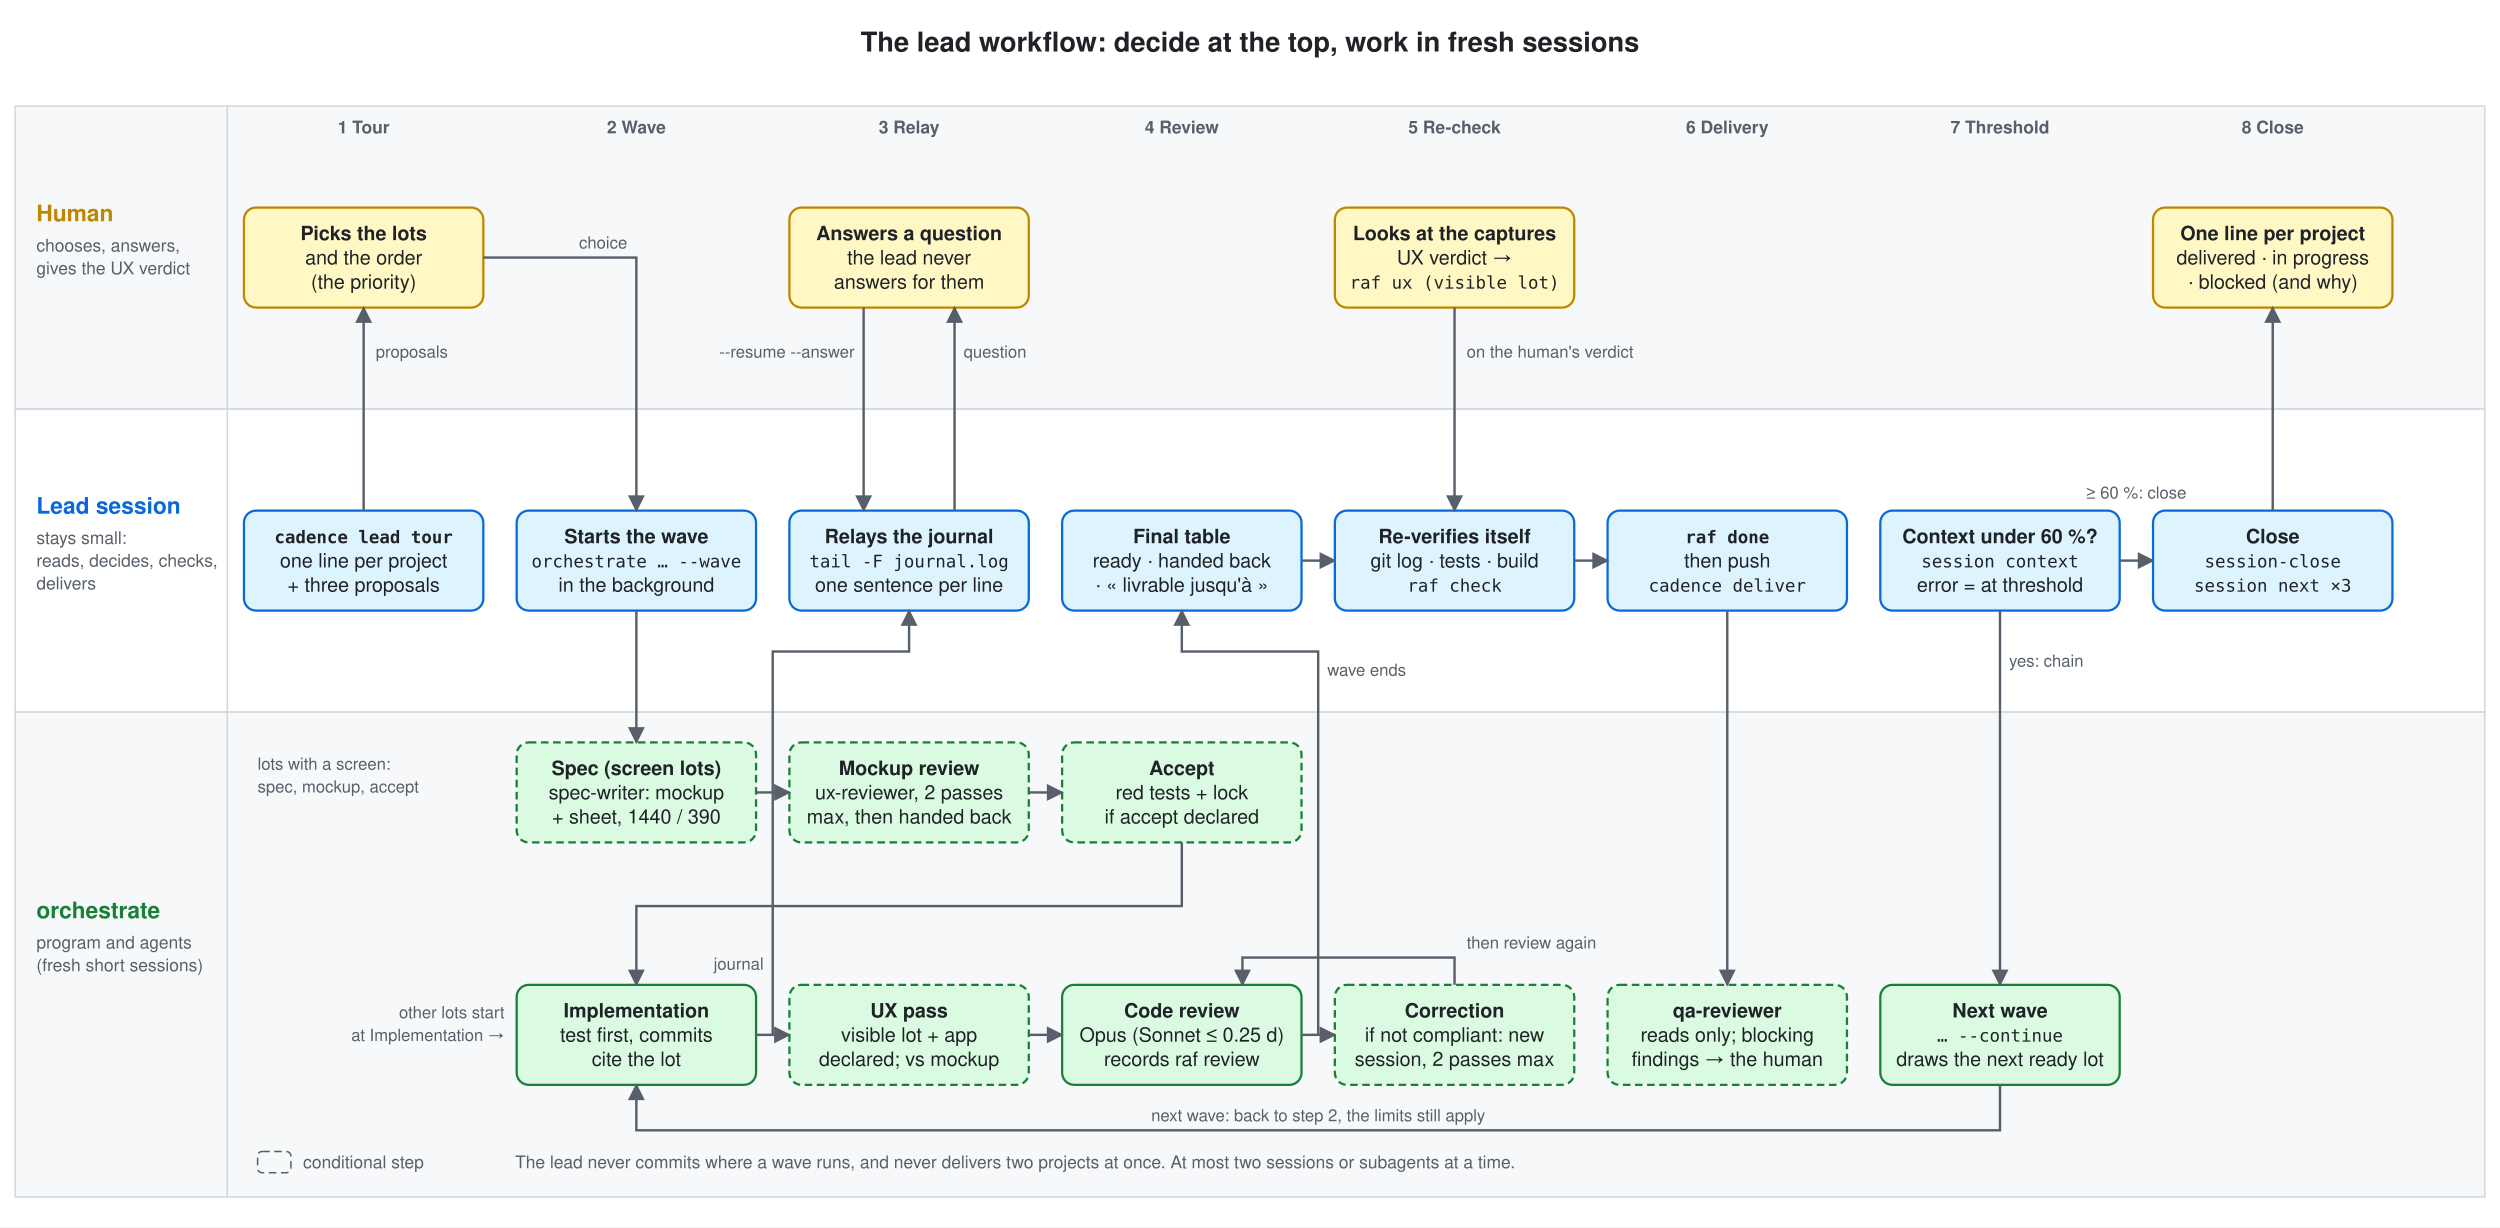
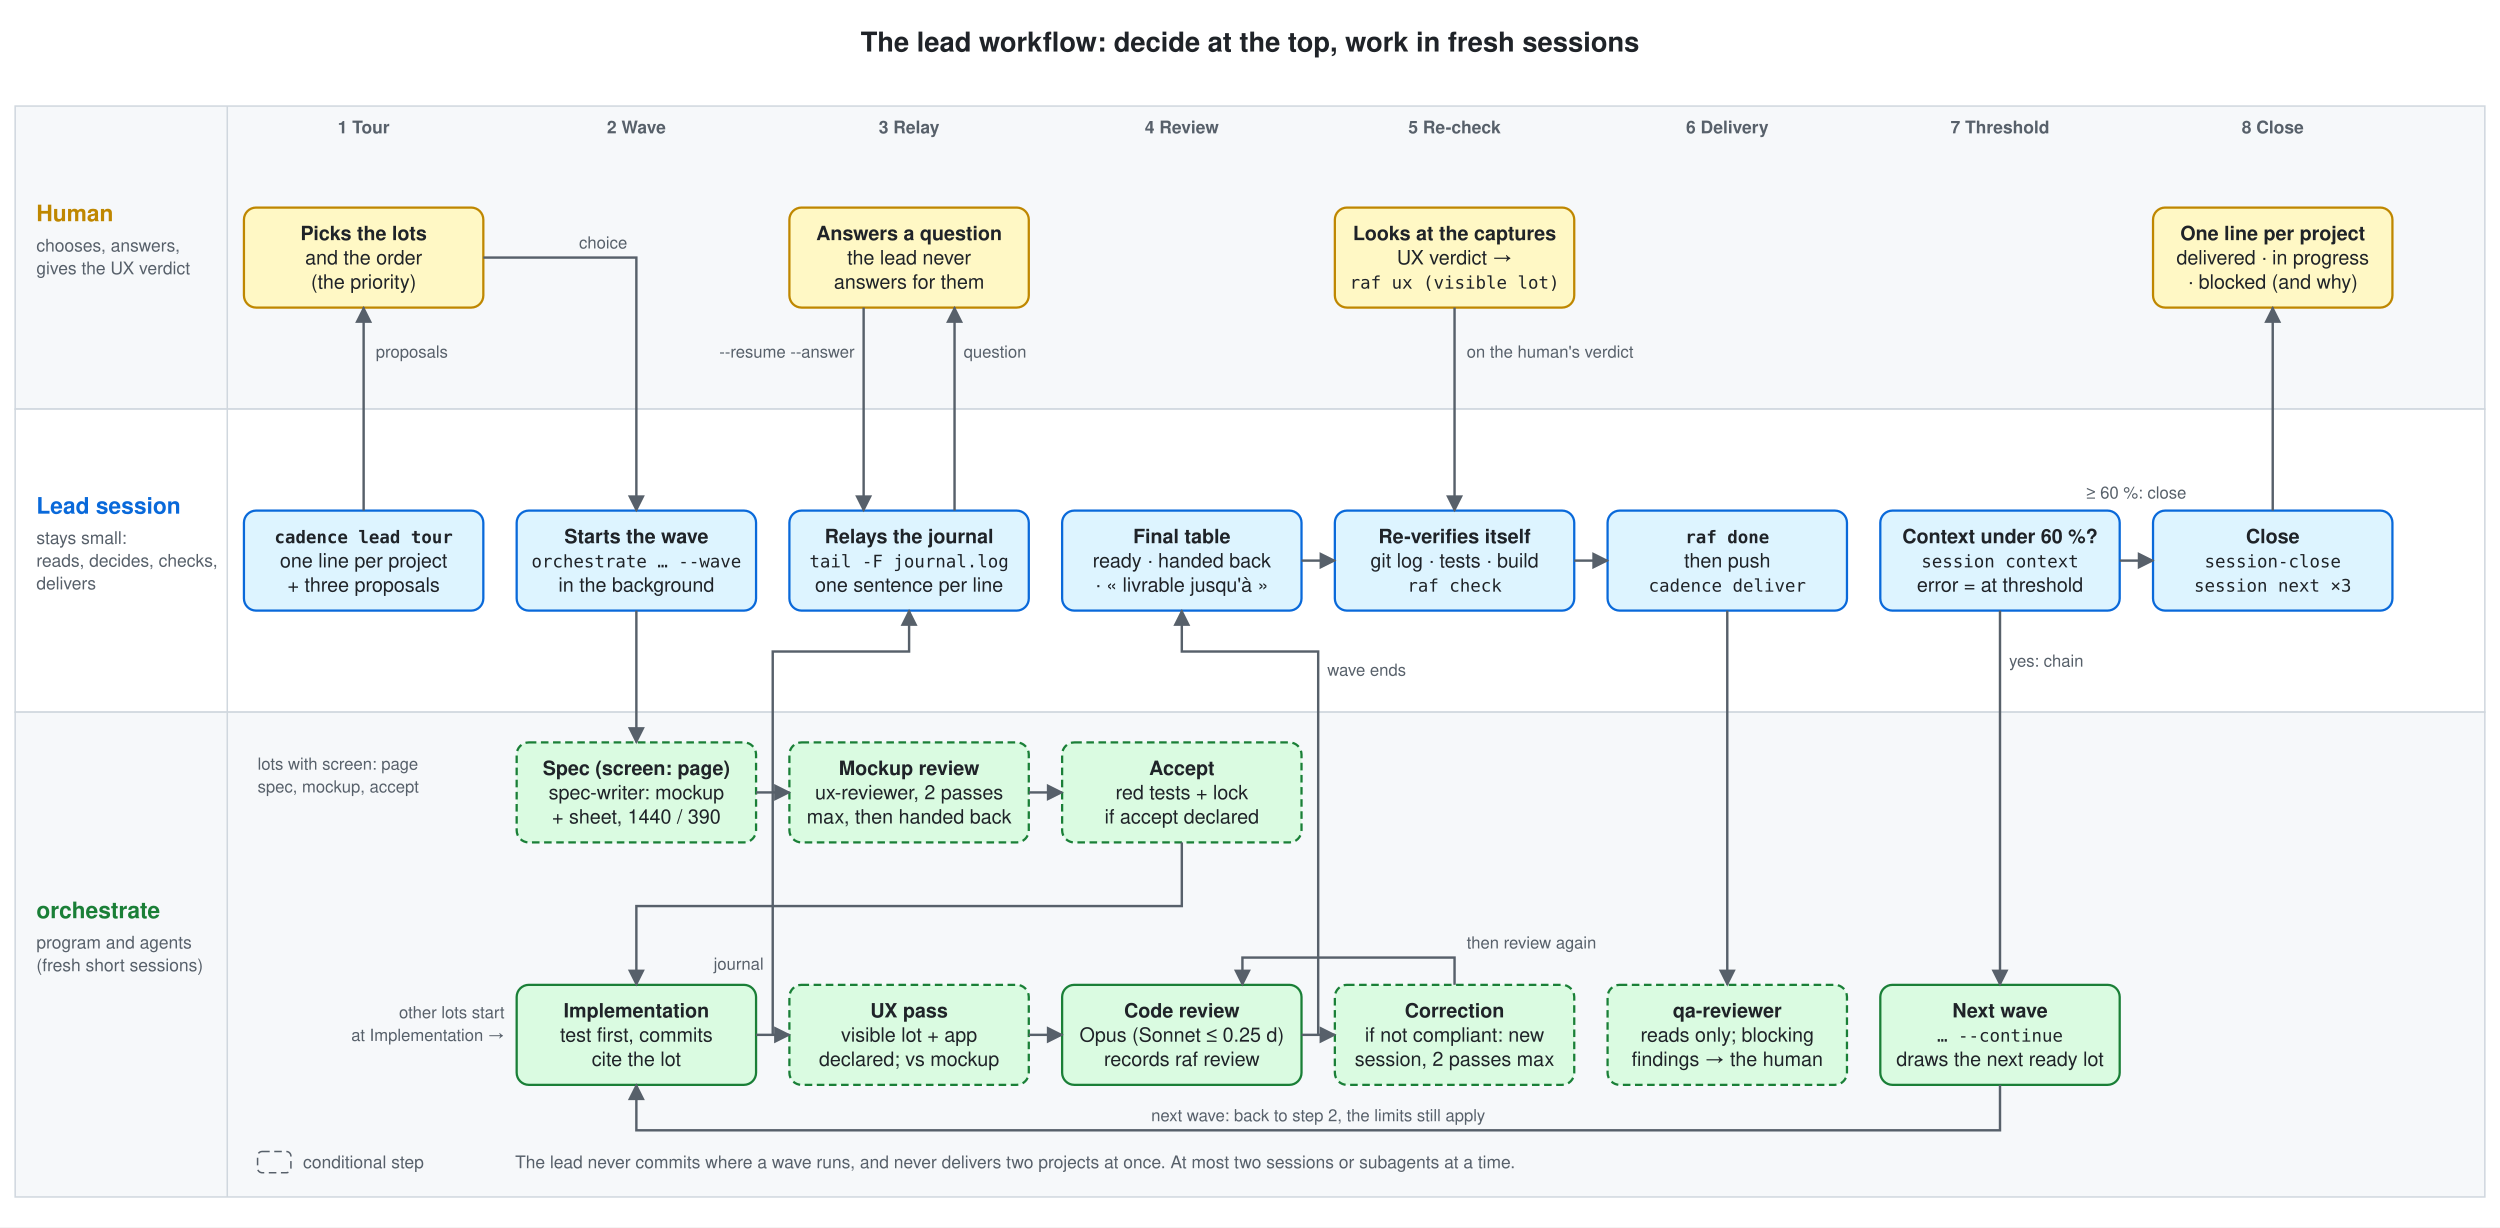
<svg xmlns="http://www.w3.org/2000/svg" viewBox="0 0 1650 810" width="1650" height="810" role="img" font-family="-apple-system,BlinkMacSystemFont,'Segoe UI',Helvetica,Arial,sans-serif" font-size="13" fill="#1f2328">
  <defs>
    <marker id="arr" viewBox="0 0 10 10" refX="9" refY="5" markerWidth="7" markerHeight="7" orient="auto-start-reverse">
      <path d="M0,0 L10,5 L0,10 z" fill="#57606a" />
    </marker>
    <marker id="arrw" viewBox="0 0 10 10" refX="9" refY="5" markerWidth="7" markerHeight="7" orient="auto-start-reverse">
      <path d="M0,0 L10,5 L0,10 z" fill="#cf222e" />
    </marker>
  </defs>
  <rect width="1650" height="810" fill="#ffffff" />
  <text x="825" y="34" text-anchor="middle" font-size="18" font-weight="600">The lead workflow: decide at the top, work in fresh sessions</text>
  <rect x="10" y="70" width="1630" height="200" fill="#f6f8fa" stroke="#d0d7de" />
  <line x1="150" y1="70" x2="150" y2="270" stroke="#d0d7de" />
  <text x="24" y="146" font-weight="700" font-size="15" fill="#bf8700">Human</text>
  <text x="24" y="166" font-size="11.5" fill="#57606a">chooses, answers,</text>
  <text x="24" y="181" font-size="11.5" fill="#57606a">gives the UX verdict</text>
  <rect x="10" y="270" width="1630" height="200" fill="#ffffff" stroke="#d0d7de" />
  <line x1="150" y1="270" x2="150" y2="470" stroke="#d0d7de" />
  <text x="24" y="339" font-weight="700" font-size="15" fill="#0969da">Lead session</text>
  <text x="24" y="359" font-size="11.5" fill="#57606a">stays small:</text>
  <text x="24" y="374" font-size="11.5" fill="#57606a">reads, decides, checks,</text>
  <text x="24" y="389" font-size="11.5" fill="#57606a">delivers</text>
  <rect x="10" y="470" width="1630" height="320" fill="#f6f8fa" stroke="#d0d7de" />
  <line x1="150" y1="470" x2="150" y2="790" stroke="#d0d7de" />
  <text x="24" y="606" font-weight="700" font-size="15" fill="#1a7f37">orchestrate</text>
  <text x="24" y="626" font-size="11.5" fill="#57606a">program and agents</text>
  <text x="24" y="641" font-size="11.5" fill="#57606a">(fresh short sessions)</text>
  <text x="240" y="88" text-anchor="middle" font-size="11.5" font-weight="600" fill="#57606a">1 Tour</text>
  <text x="420" y="88" text-anchor="middle" font-size="11.5" font-weight="600" fill="#57606a">2 Wave</text>
  <text x="600" y="88" text-anchor="middle" font-size="11.5" font-weight="600" fill="#57606a">3 Relay</text>
  <text x="780" y="88" text-anchor="middle" font-size="11.5" font-weight="600" fill="#57606a">4 Review</text>
  <text x="960" y="88" text-anchor="middle" font-size="11.5" font-weight="600" fill="#57606a">5 Re-check</text>
  <text x="1140" y="88" text-anchor="middle" font-size="11.5" font-weight="600" fill="#57606a">6 Delivery</text>
  <text x="1320" y="88" text-anchor="middle" font-size="11.5" font-weight="600" fill="#57606a">7 Threshold</text>
  <text x="1500" y="88" text-anchor="middle" font-size="11.5" font-weight="600" fill="#57606a">8 Close</text>
  <g id="tour">
    <rect x="161" y="337" width="158" height="66" rx="8" fill="#ddf4ff" stroke="#0969da" stroke-width="1.5" />
    <text x="240" y="358.5" text-anchor="middle" font-weight="600" font-family="ui-monospace,SFMono-Regular,Menlo,monospace" font-size="11.5">cadence lead tour</text>
    <text x="240" y="374.5" text-anchor="middle">one line per project</text>
    <text x="240" y="390.5" text-anchor="middle">+ three proposals</text>
  </g>
  <g id="choose">
    <rect x="161" y="137" width="158" height="66" rx="8" fill="#fff8c5" stroke="#bf8700" stroke-width="1.5" />
    <text x="240" y="158.5" text-anchor="middle" font-weight="600">Picks the lots</text>
    <text x="240" y="174.5" text-anchor="middle">and the order</text>
    <text x="240" y="190.5" text-anchor="middle">(the priority)</text>
  </g>
  <g id="launch">
    <rect x="341" y="337" width="158" height="66" rx="8" fill="#ddf4ff" stroke="#0969da" stroke-width="1.5" />
    <text x="420" y="358.5" text-anchor="middle" font-weight="600">Starts the wave</text>
    <text x="420" y="374.5" text-anchor="middle" font-family="ui-monospace,SFMono-Regular,Menlo,monospace" font-size="11.5">orchestrate … --wave</text>
    <text x="420" y="390.5" text-anchor="middle">in the background</text>
  </g>
  <g id="implement">
    <rect x="341" y="650" width="158" height="66" rx="8" fill="#dafbe1" stroke="#1a7f37" stroke-width="1.5" />
    <text x="420" y="671.5" text-anchor="middle" font-weight="600">Implementation</text>
    <text x="420" y="687.5" text-anchor="middle">test first, commits</text>
    <text x="420" y="703.5" text-anchor="middle">cite the lot</text>
  </g>
  <g id="spec">
    <rect x="341" y="490" width="158" height="66" rx="8" fill="#dafbe1" stroke="#1a7f37" stroke-width="1.5" stroke-dasharray="5 3" />
-     <text x="420" y="511.5" text-anchor="middle" font-weight="600">Spec (screen lots)</text>
+     <text x="420" y="511.5" text-anchor="middle" font-weight="600">Spec (screen: page)</text>
    <text x="420" y="527.5" text-anchor="middle">spec-writer: mockup</text>
    <text x="420" y="543.5" text-anchor="middle">+ sheet, 1440 / 390</text>
  </g>
  <g id="mockup">
    <rect x="521" y="490" width="158" height="66" rx="8" fill="#dafbe1" stroke="#1a7f37" stroke-width="1.5" stroke-dasharray="5 3" />
    <text x="600" y="511.5" text-anchor="middle" font-weight="600">Mockup review</text>
    <text x="600" y="527.5" text-anchor="middle">ux-reviewer, 2 passes</text>
    <text x="600" y="543.5" text-anchor="middle">max, then handed back</text>
  </g>
  <g id="accept">
    <rect x="701" y="490" width="158" height="66" rx="8" fill="#dafbe1" stroke="#1a7f37" stroke-width="1.5" stroke-dasharray="5 3" />
    <text x="780" y="511.5" text-anchor="middle" font-weight="600">Accept</text>
    <text x="780" y="527.5" text-anchor="middle">red tests + lock</text>
    <text x="780" y="543.5" text-anchor="middle">if accept declared</text>
  </g>
  <g id="relay">
    <rect x="521" y="337" width="158" height="66" rx="8" fill="#ddf4ff" stroke="#0969da" stroke-width="1.5" />
    <text x="600" y="358.5" text-anchor="middle" font-weight="600">Relays the journal</text>
    <text x="600" y="374.5" text-anchor="middle" font-family="ui-monospace,SFMono-Regular,Menlo,monospace" font-size="11.5">tail -F journal.log</text>
    <text x="600" y="390.5" text-anchor="middle">one sentence per line</text>
  </g>
  <g id="answer">
    <rect x="521" y="137" width="158" height="66" rx="8" fill="#fff8c5" stroke="#bf8700" stroke-width="1.5" />
    <text x="600" y="158.5" text-anchor="middle" font-weight="600">Answers a question</text>
    <text x="600" y="174.5" text-anchor="middle">the lead never</text>
    <text x="600" y="190.5" text-anchor="middle">answers for them</text>
  </g>
  <g id="uxpass">
    <rect x="521" y="650" width="158" height="66" rx="8" fill="#dafbe1" stroke="#1a7f37" stroke-width="1.5" stroke-dasharray="5 3" />
    <text x="600" y="671.5" text-anchor="middle" font-weight="600">UX pass</text>
    <text x="600" y="687.5" text-anchor="middle">visible lot + app</text>
    <text x="600" y="703.5" text-anchor="middle">declared; vs mockup</text>
  </g>
  <g id="codereview">
    <rect x="701" y="650" width="158" height="66" rx="8" fill="#dafbe1" stroke="#1a7f37" stroke-width="1.5" />
    <text x="780" y="671.5" text-anchor="middle" font-weight="600">Code review</text>
    <text x="780" y="687.5" text-anchor="middle">Opus (Sonnet ≤ 0.25 d)</text>
    <text x="780" y="703.5" text-anchor="middle">records raf review</text>
  </g>
  <g id="fix">
    <rect x="881" y="650" width="158" height="66" rx="8" fill="#dafbe1" stroke="#1a7f37" stroke-width="1.5" stroke-dasharray="5 3" />
    <text x="960" y="671.5" text-anchor="middle" font-weight="600">Correction</text>
    <text x="960" y="687.5" text-anchor="middle">if not compliant: new</text>
    <text x="960" y="703.5" text-anchor="middle">session, 2 passes max</text>
  </g>
  <g id="table">
    <rect x="701" y="337" width="158" height="66" rx="8" fill="#ddf4ff" stroke="#0969da" stroke-width="1.5" />
    <text x="780" y="358.5" text-anchor="middle" font-weight="600">Final table</text>
    <text x="780" y="374.5" text-anchor="middle">ready · handed back</text>
    <text x="780" y="390.5" text-anchor="middle">· « livrable jusqu'à »</text>
  </g>
  <g id="recheck">
    <rect x="881" y="337" width="158" height="66" rx="8" fill="#ddf4ff" stroke="#0969da" stroke-width="1.5" />
    <text x="960" y="358.5" text-anchor="middle" font-weight="600">Re-verifies itself</text>
    <text x="960" y="374.5" text-anchor="middle">git log · tests · build</text>
    <text x="960" y="390.5" text-anchor="middle" font-family="ui-monospace,SFMono-Regular,Menlo,monospace" font-size="11.5">raf check</text>
  </g>
  <g id="uxverdict">
    <rect x="881" y="137" width="158" height="66" rx="8" fill="#fff8c5" stroke="#bf8700" stroke-width="1.5" />
    <text x="960" y="158.5" text-anchor="middle" font-weight="600">Looks at the captures</text>
    <text x="960" y="174.5" text-anchor="middle">UX verdict →</text>
    <text x="960" y="190.5" text-anchor="middle" font-family="ui-monospace,SFMono-Regular,Menlo,monospace" font-size="11.5">raf ux (visible lot)</text>
  </g>
  <g id="done">
    <rect x="1061" y="337" width="158" height="66" rx="8" fill="#ddf4ff" stroke="#0969da" stroke-width="1.5" />
    <text x="1140" y="358.5" text-anchor="middle" font-weight="600" font-family="ui-monospace,SFMono-Regular,Menlo,monospace" font-size="11.5">raf done</text>
    <text x="1140" y="374.5" text-anchor="middle">then push</text>
    <text x="1140" y="390.5" text-anchor="middle" font-family="ui-monospace,SFMono-Regular,Menlo,monospace" font-size="11.5">cadence deliver</text>
  </g>
  <g id="qa">
    <rect x="1061" y="650" width="158" height="66" rx="8" fill="#dafbe1" stroke="#1a7f37" stroke-width="1.5" stroke-dasharray="5 3" />
    <text x="1140" y="671.5" text-anchor="middle" font-weight="600">qa-reviewer</text>
    <text x="1140" y="687.5" text-anchor="middle">reads only; blocking</text>
    <text x="1140" y="703.5" text-anchor="middle">findings → the human</text>
  </g>
  <g id="ctx">
    <rect x="1241" y="337" width="158" height="66" rx="8" fill="#ddf4ff" stroke="#0969da" stroke-width="1.5" />
    <text x="1320" y="358.5" text-anchor="middle" font-weight="600">Context under 60 %?</text>
    <text x="1320" y="374.5" text-anchor="middle" font-family="ui-monospace,SFMono-Regular,Menlo,monospace" font-size="11.5">session context</text>
    <text x="1320" y="390.5" text-anchor="middle">error = at threshold</text>
  </g>
  <g id="next">
    <rect x="1241" y="650" width="158" height="66" rx="8" fill="#dafbe1" stroke="#1a7f37" stroke-width="1.5" />
    <text x="1320" y="671.5" text-anchor="middle" font-weight="600">Next wave</text>
    <text x="1320" y="687.5" text-anchor="middle" font-family="ui-monospace,SFMono-Regular,Menlo,monospace" font-size="11.5">… --continue</text>
    <text x="1320" y="703.5" text-anchor="middle">draws the next ready lot</text>
  </g>
  <g id="close">
    <rect x="1421" y="337" width="158" height="66" rx="8" fill="#ddf4ff" stroke="#0969da" stroke-width="1.5" />
    <text x="1500" y="358.5" text-anchor="middle" font-weight="600">Close</text>
    <text x="1500" y="374.5" text-anchor="middle" font-family="ui-monospace,SFMono-Regular,Menlo,monospace" font-size="11.5">session-close</text>
    <text x="1500" y="390.5" text-anchor="middle" font-family="ui-monospace,SFMono-Regular,Menlo,monospace" font-size="11.5">session next ×3</text>
  </g>
  <g id="report">
    <rect x="1421" y="137" width="158" height="66" rx="8" fill="#fff8c5" stroke="#bf8700" stroke-width="1.5" />
    <text x="1500" y="158.5" text-anchor="middle" font-weight="600">One line per project</text>
    <text x="1500" y="174.5" text-anchor="middle">delivered · in progress</text>
    <text x="1500" y="190.5" text-anchor="middle">· blocked (and why)</text>
  </g>
  <polyline points="240,337 240,203" fill="none" stroke="#57606a" stroke-width="1.6" marker-end="url(#arr)" />
  <text x="248" y="236" text-anchor="start" font-size="11" fill="#57606a" class="lbl">proposals</text>
  <polyline points="319,170 420,170 420,337" fill="none" stroke="#57606a" stroke-width="1.6" marker-end="url(#arr)" />
  <text x="414" y="164" text-anchor="end" font-size="11" fill="#57606a" class="lbl">choice</text>
  <polyline points="420,403 420,490" fill="none" stroke="#57606a" stroke-width="1.6" marker-end="url(#arr)" />
  <polyline points="499,683 521,683" fill="none" stroke="#57606a" stroke-width="1.6" marker-end="url(#arr)" />
  <polyline points="679,683 701,683" fill="none" stroke="#57606a" stroke-width="1.6" marker-end="url(#arr)" />
  <polyline points="859,683 881,683" fill="none" stroke="#57606a" stroke-width="1.6" marker-end="url(#arr)" />
  <polyline points="960,650 960,632 820,632 820,650" fill="none" stroke="#57606a" stroke-width="1.6" marker-end="url(#arr)" />
  <text x="968" y="626" text-anchor="start" font-size="11" fill="#57606a" class="lbl">then review again</text>
  <polyline points="870,683 870,430 780,430 780,403" fill="none" stroke="#57606a" stroke-width="1.6" marker-end="url(#arr)" />
  <text x="876" y="446" text-anchor="start" font-size="11" fill="#57606a" class="lbl">wave ends</text>
  <polyline points="510,683 510,430 600,430 600,403" fill="none" stroke="#57606a" stroke-width="1.6" marker-end="url(#arr)" />
  <text x="504" y="640" text-anchor="end" font-size="11" fill="#57606a" class="lbl">journal</text>
  <polyline points="630,337 630,203" fill="none" stroke="#57606a" stroke-width="1.6" marker-end="url(#arr)" />
  <text x="636" y="236" text-anchor="start" font-size="11" fill="#57606a" class="lbl">question</text>
  <polyline points="570,203 570,337" fill="none" stroke="#57606a" stroke-width="1.6" marker-end="url(#arr)" />
  <text x="564" y="236" text-anchor="end" font-size="11" class="lbl" fill="#57606a">--resume --answer</text>
  <polyline points="859,370 881,370" fill="none" stroke="#57606a" stroke-width="1.6" marker-end="url(#arr)" />
  <polyline points="960,203 960,337" fill="none" stroke="#57606a" stroke-width="1.6" marker-end="url(#arr)" />
  <text x="968" y="236" text-anchor="start" font-size="11" fill="#57606a" class="lbl">on the human's verdict</text>
  <polyline points="1039,370 1061,370" fill="none" stroke="#57606a" stroke-width="1.6" marker-end="url(#arr)" />
  <polyline points="1140,403 1140,650" fill="none" stroke="#57606a" stroke-width="1.6" marker-end="url(#arr)" />
  <polyline points="1320,403 1320,650" fill="none" stroke="#57606a" stroke-width="1.6" marker-end="url(#arr)" />
  <text x="1326" y="440" text-anchor="start" font-size="11" fill="#57606a" class="lbl">yes: chain</text>
  <polyline points="1399,370 1421,370" fill="none" stroke="#57606a" stroke-width="1.6" marker-end="url(#arr)" />
  <text x="1410" y="329" text-anchor="middle" font-size="11" fill="#57606a" class="lbl">≥ 60 %: close</text>
  <polyline points="1500,337 1500,203" fill="none" stroke="#57606a" stroke-width="1.6" marker-end="url(#arr)" />
  <polyline points="1320,716 1320,746 420,746 420,716" fill="none" stroke="#57606a" stroke-width="1.6" marker-end="url(#arr)" />
  <text x="870" y="740" text-anchor="middle" font-size="11" fill="#57606a" class="lbl">next wave: back to step 2, the limits still apply</text>
  <rect x="170" y="760" width="22" height="14" rx="3" fill="none" stroke="#57606a" stroke-dasharray="5 3" />
  <text x="200" y="771" font-size="11.5" fill="#57606a">conditional step</text>
  <text x="340" y="771" font-size="11.5" fill="#57606a">The lead never commits where a wave runs, and never delivers two projects at once. At most two sessions or subagents at a time.</text>
  <polyline points="499,523 521,523" fill="none" stroke="#57606a" stroke-width="1.6" marker-end="url(#arr)" />
  <polyline points="679,523 701,523" fill="none" stroke="#57606a" stroke-width="1.6" marker-end="url(#arr)" />
  <polyline points="780,556 780,598 420,598 420,650" fill="none" stroke="#57606a" stroke-width="1.6" marker-end="url(#arr)" />
-   <text x="170" y="508" text-anchor="start" font-size="11" fill="#57606a" class="lbl">lots with a screen:</text>
+   <text x="170" y="508" text-anchor="start" font-size="11" fill="#57606a" class="lbl">lots with screen: page</text>
  <text x="170" y="523" text-anchor="start" font-size="11" fill="#57606a" class="lbl">spec, mockup, accept</text>
  <text x="333" y="672" text-anchor="end" font-size="11" fill="#57606a" class="lbl">other lots start</text>
  <text x="333" y="687" text-anchor="end" font-size="11" fill="#57606a" class="lbl">at Implementation →</text>
</svg>
